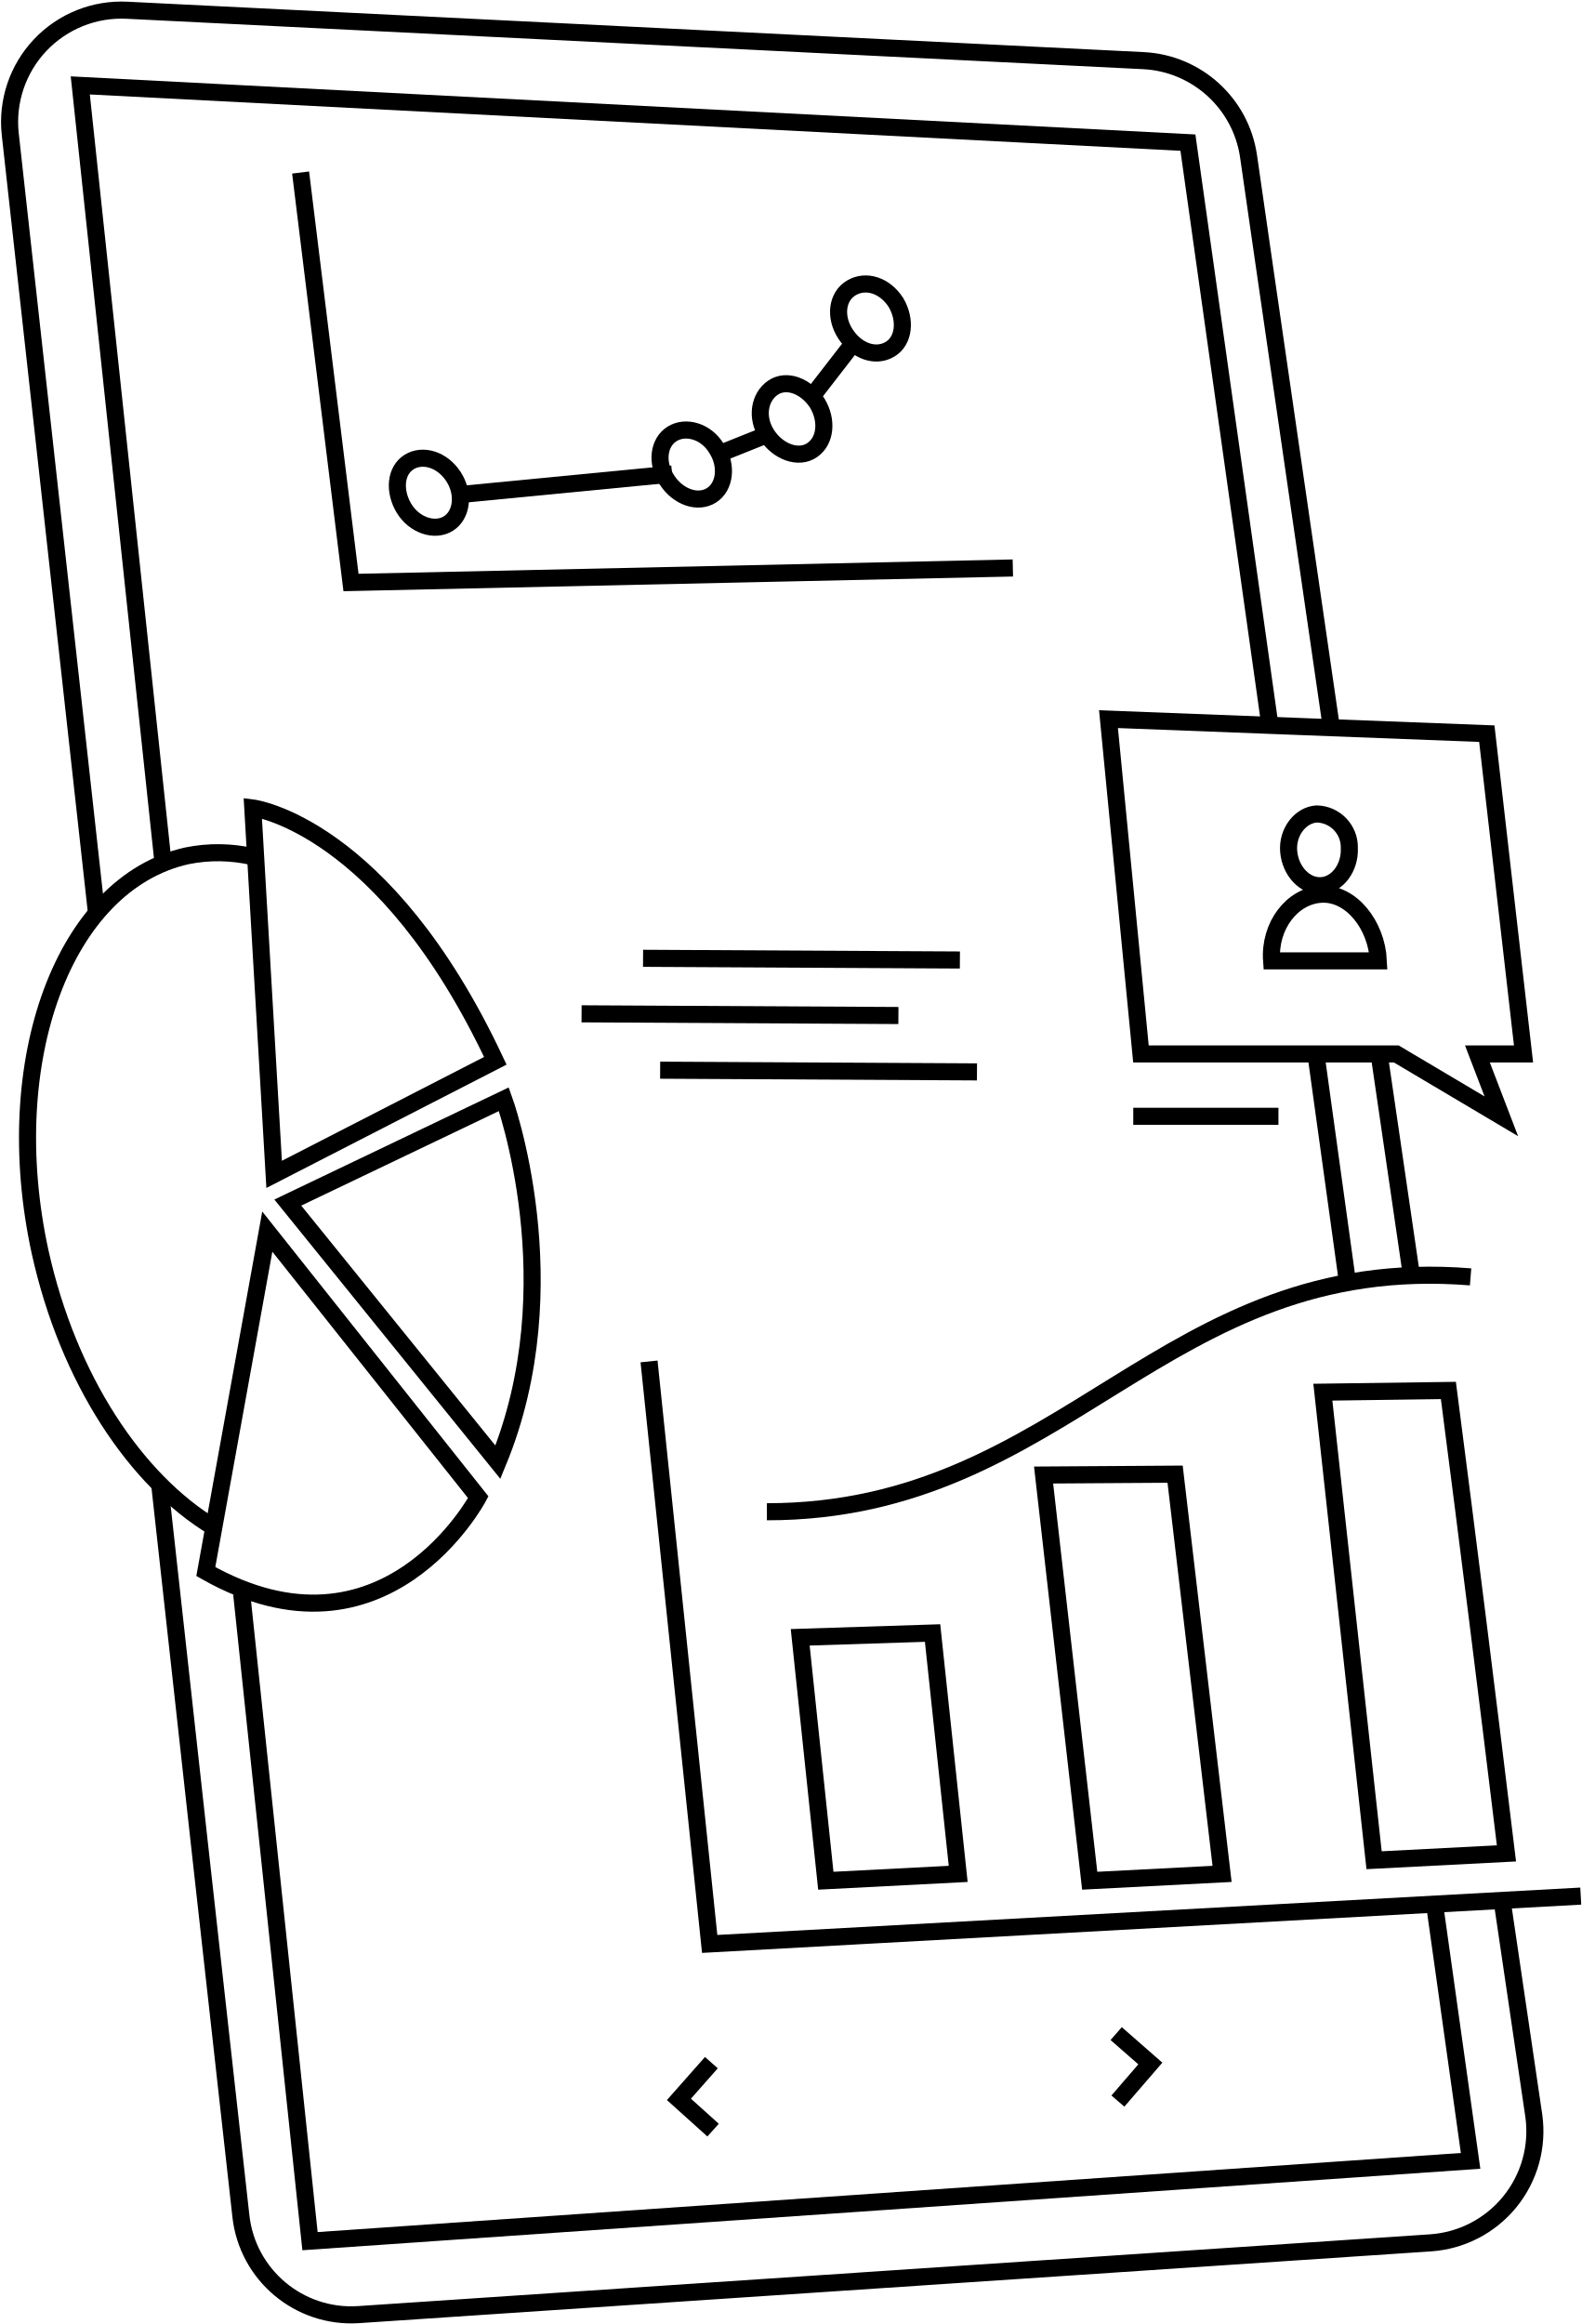
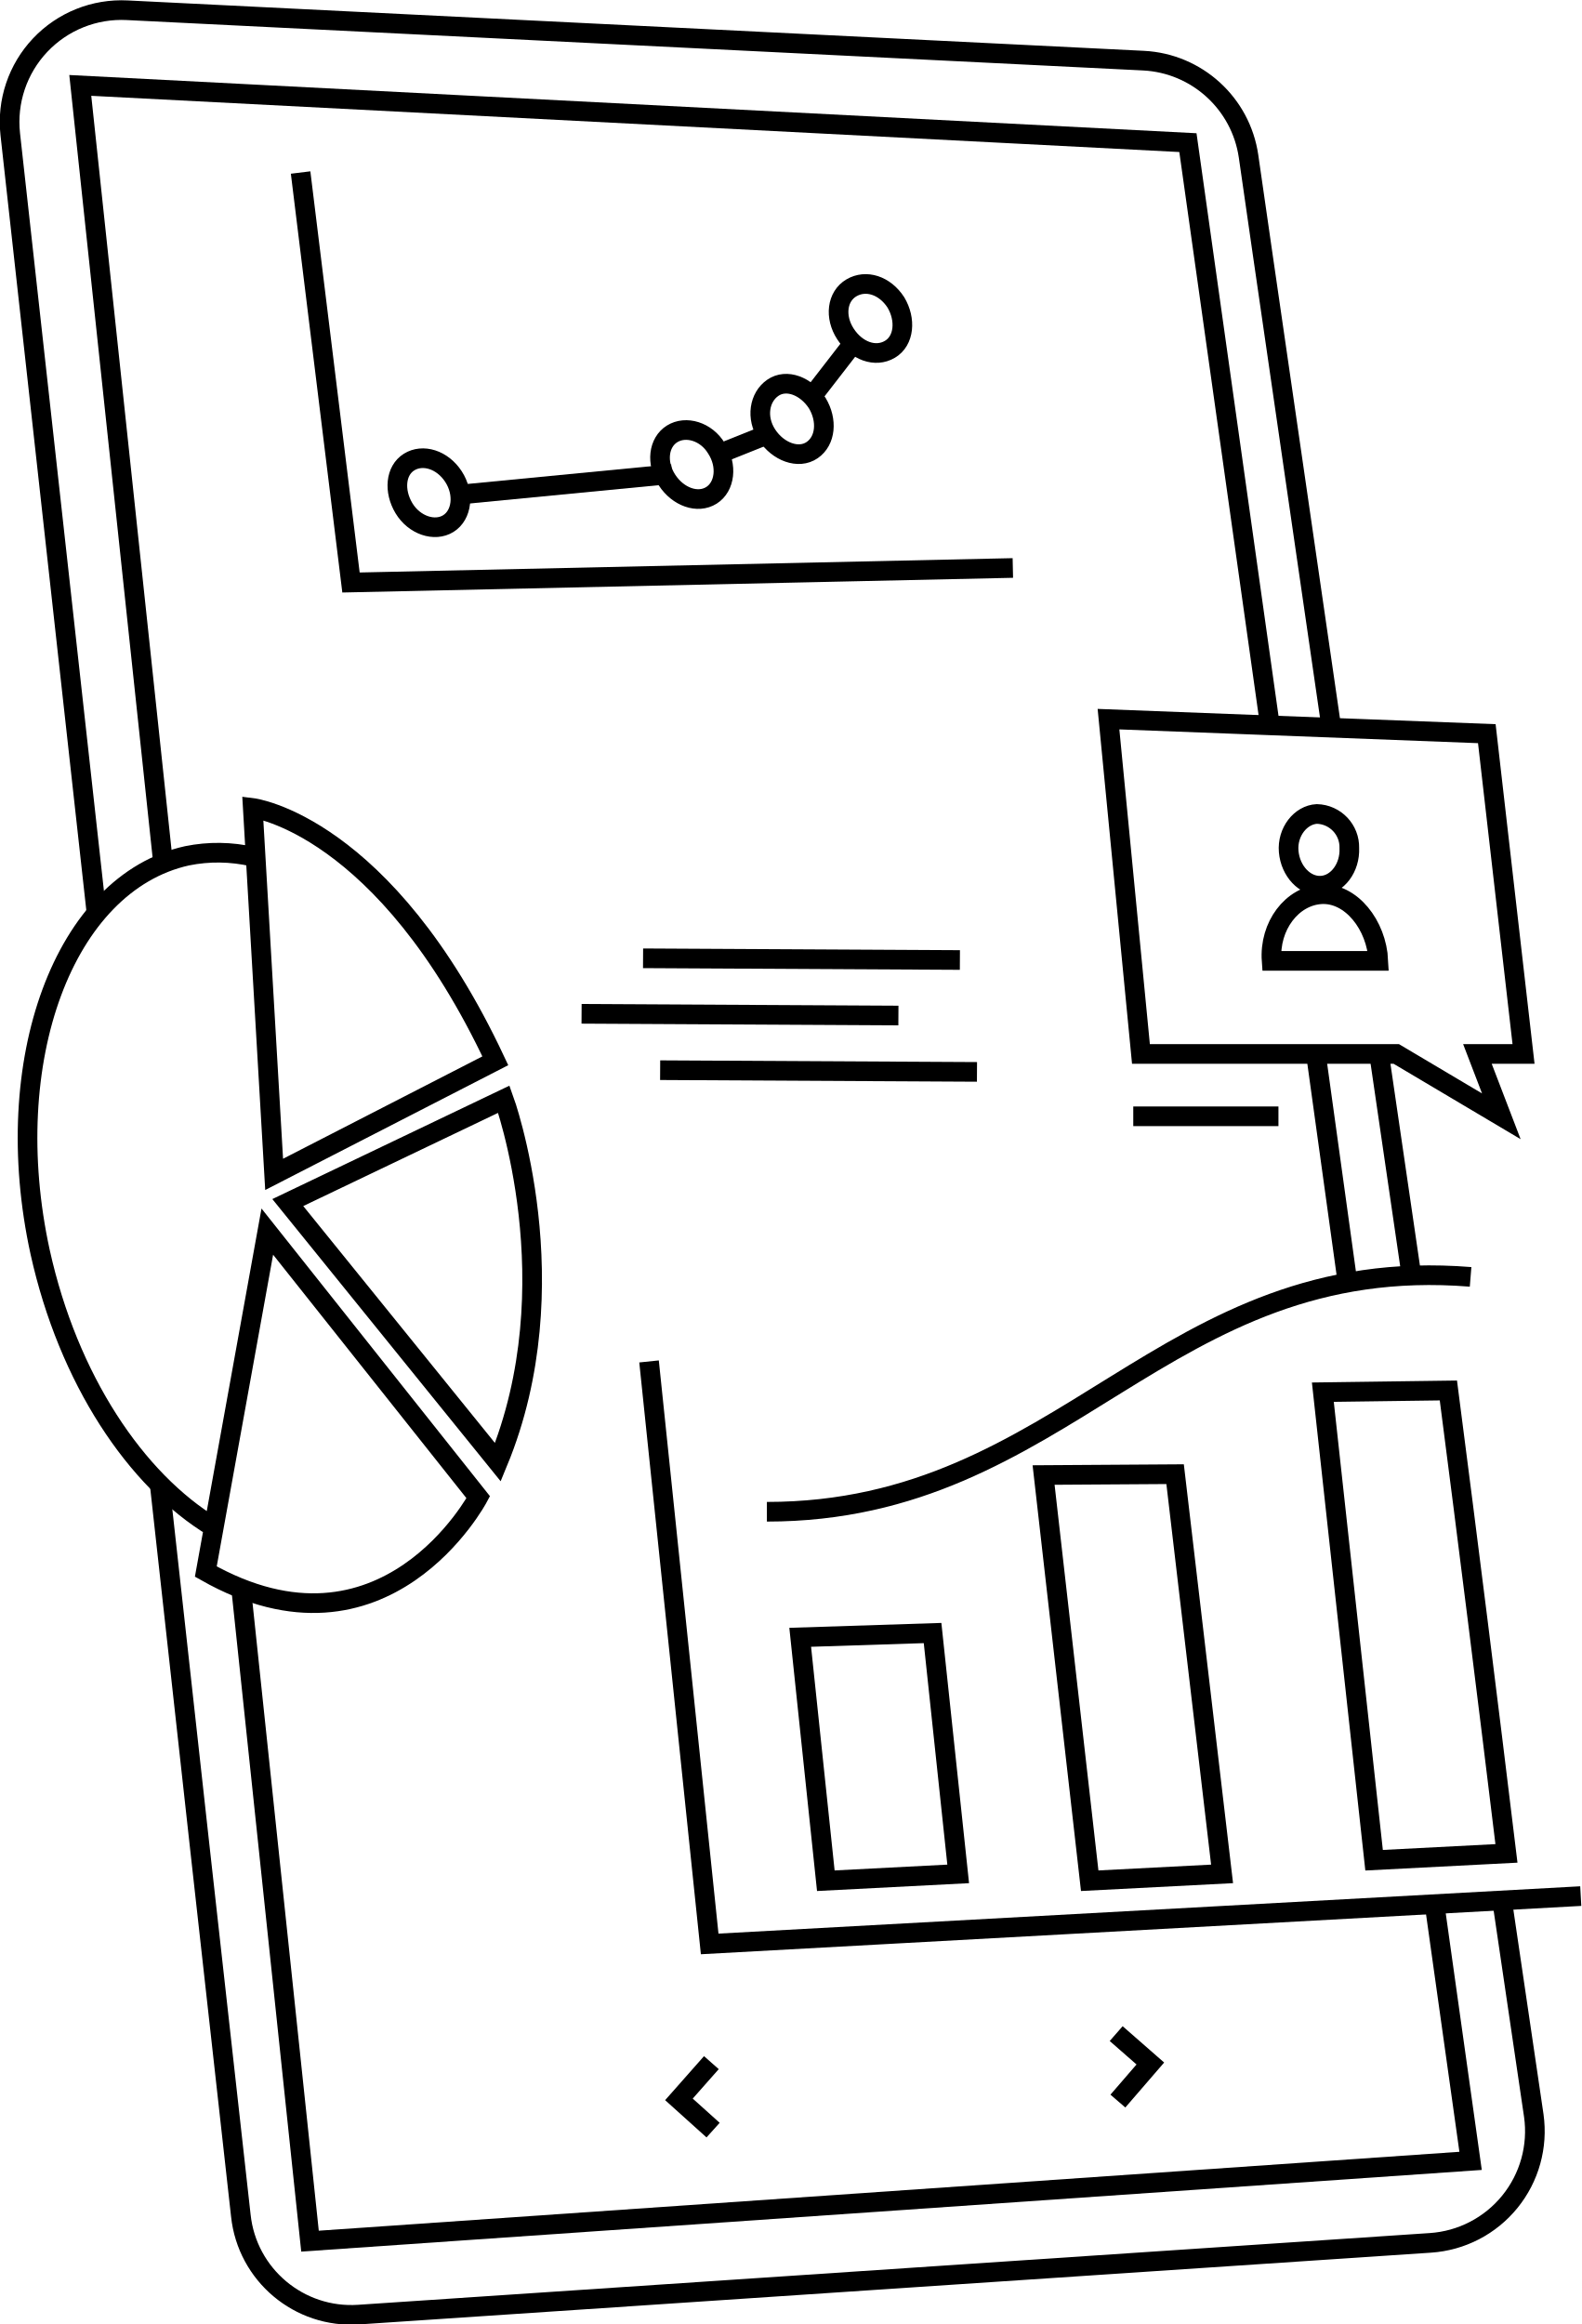
<svg xmlns="http://www.w3.org/2000/svg" viewBox="0 0 185.2 272.1" id="marketing">
-   <g fill="none" stroke="#000" stroke-width="2">
+   <g fill="none" stroke="#000" stroke-width="2.3">
    <path d="M175.9 222.6l3.7 25.1a13.1 13.1 0 01-12.1 14.9L42 271a13 13 0 01-13.8-11.6q-4.8-42.9-9.5-85.6m142.8-50.3l3.8 26m-154-42.6L1.2 15.7A13.1 13.1 0 0114.9 1.2l119 5.9a13.1 13.1 0 0112.3 11.2l1.6 11.1 8.1 55.8" />
    <path d="M168 223.1l4.2 29.9-135.9 9.4-8-75.8m125.8-63.1l3.6 26M19.1 101.1L9.4 10l129.7 6.7 9.6 68.2" />
-     <path d="M83.3 241.5l-3.8 4.3 4 3.6m47.4-3.4l3.8-4.4-4-3.5" />
-     <path d="M76 159.4l7.1 68.2 102-5.6" />
-     <path d="M89.8 177c35.1 0 46.3-30.4 82.4-27.5m-78.5 42.2l3 28.5 15.5-.8-3-28.2z" />
-     <path d="M122.2 172.7l5.4 47.5 15.5-.8-5.5-46.8z" />
-     <path d="M154.9 163l14.7-.2q3.5 27 6.8 54.2l-15.5.8z" />
-     <path d="M25 178.8c-9.1-5.5-17-17.3-20.3-32.2-4.9-22.4 2.8-43.2 17.2-46.4a18.2 18.2 0 017.7.1" />
-     <path d="M32.1 137.5l-2.5-42.9S45 96.5 58 124.2z" />
-     <path d="M58.3 171.2l-24.6-30.4L59 128.7s7.9 21.7-.7 42.5z" />
-     <path d="M31.3 144.2L24.1 184c21 11.9 31.9-8.7 31.9-8.7z" />
-     <path d="M129.8 84.2l44.3 1.7 4.3 37.5H173l2.8 7.3-12.3-7.3h-29.9l-3.8-39.2z" />
-     <path d="M35.2 20.2l5.9 48 77.5-1.7" />
-     <path d="M95.1 46.4l4.8-6.2M84.3 53.1l5.5-2.2m-35.9 7l24.8-2.4" />
-     <path d="M53.1 55.8c1.3 2 1 4.5-.6 5.5s-4 .2-5.2-1.8-1-4.4.6-5.4 3.9-.3 5.2 1.7zm30.8-3.3c1.3 2 1 4.5-.6 5.5s-3.9.2-5.2-1.8-1-4.4.6-5.4 4-.3 5.2 1.7zm11.8-5.3c1.2 2 1 4.4-.6 5.5s-4 .2-5.3-1.8-.9-4.4.7-5.5 3.9-.2 5.2 1.8zm9.2-11.8c1.2 2 1 4.5-.7 5.5s-3.9.2-5.2-1.8-1-4.4.7-5.4 3.9-.3 5.2 1.7z" />
-     <path d="M158 99.3c.1 2.3-1.4 4.3-3.3 4.4s-3.6-1.7-3.8-4 1.4-4.3 3.3-4.4a3.9 3.9 0 013.8 4zm-3.3 5.4c-3.4.2-6.1 3.7-5.8 7.8h12.5c-.2-4.2-3.2-8-6.7-7.8z" />
-     <path d="M132.7 130.7h17" />
-     <path d="M75.3 112.2l37.1.2m-44.3 6.3l37.1.2m-27.9 6.4l37.1.2" />
+     <path d="M83.3 241.5l-3.8 4.3 4 3.6m47.4-3.4l3.8-4.4-4-3.5M76 159.4l7.1 68.2 102-5.6" />
+     <path d="M89.8 177c35.1 0 46.3-30.4 82.4-27.5m-78.5 42.2l3 28.5 15.5-.8-3-28.2zM122.2 172.7l5.4 47.5 15.5-.8-5.5-46.8zM154.9 163l14.7-.2q3.5 27 6.8 54.2l-15.5.8zM25 178.8c-9.1-5.5-17-17.3-20.3-32.2-4.9-22.4 2.8-43.2 17.2-46.4a18.2 18.2 0 017.7.1M32.1 137.5l-2.5-42.9S45 96.5 58 124.2zM58.3 171.2l-24.6-30.4L59 128.7s7.9 21.7-.7 42.5zM31.3 144.2L24.1 184c21 11.9 31.9-8.7 31.9-8.7zM129.8 84.2l44.3 1.7 4.3 37.5H173l2.8 7.3-12.3-7.3h-29.9l-3.8-39.2zM35.2 20.2l5.9 48 77.5-1.7M95.1 46.4l4.8-6.2M84.3 53.1l5.5-2.2m-35.9 7l24.8-2.4" />
+     <path d="M53.1 55.8c1.3 2 1 4.5-.6 5.5s-4 .2-5.2-1.8-1-4.4.6-5.4 3.9-.3 5.2 1.7zm30.8-3.3c1.3 2 1 4.5-.6 5.5s-3.9.2-5.2-1.8-1-4.4.6-5.4 4-.3 5.2 1.7zm11.8-5.3c1.2 2 1 4.4-.6 5.5s-4 .2-5.3-1.8-.9-4.4.7-5.5 3.9-.2 5.2 1.8zm9.2-11.8c1.2 2 1 4.5-.7 5.5s-3.9.2-5.2-1.8-1-4.4.7-5.4 3.9-.3 5.2 1.7zM158 99.3c.1 2.3-1.4 4.3-3.3 4.4s-3.6-1.7-3.8-4 1.4-4.3 3.3-4.4a3.9 3.9 0 013.8 4zm-3.3 5.4c-3.4.2-6.1 3.7-5.8 7.8h12.5c-.2-4.2-3.2-8-6.7-7.8zM132.7 130.7h17M75.3 112.2l37.1.2m-44.3 6.3l37.1.2m-27.9 6.4l37.1.2" />
  </g>
</svg>
